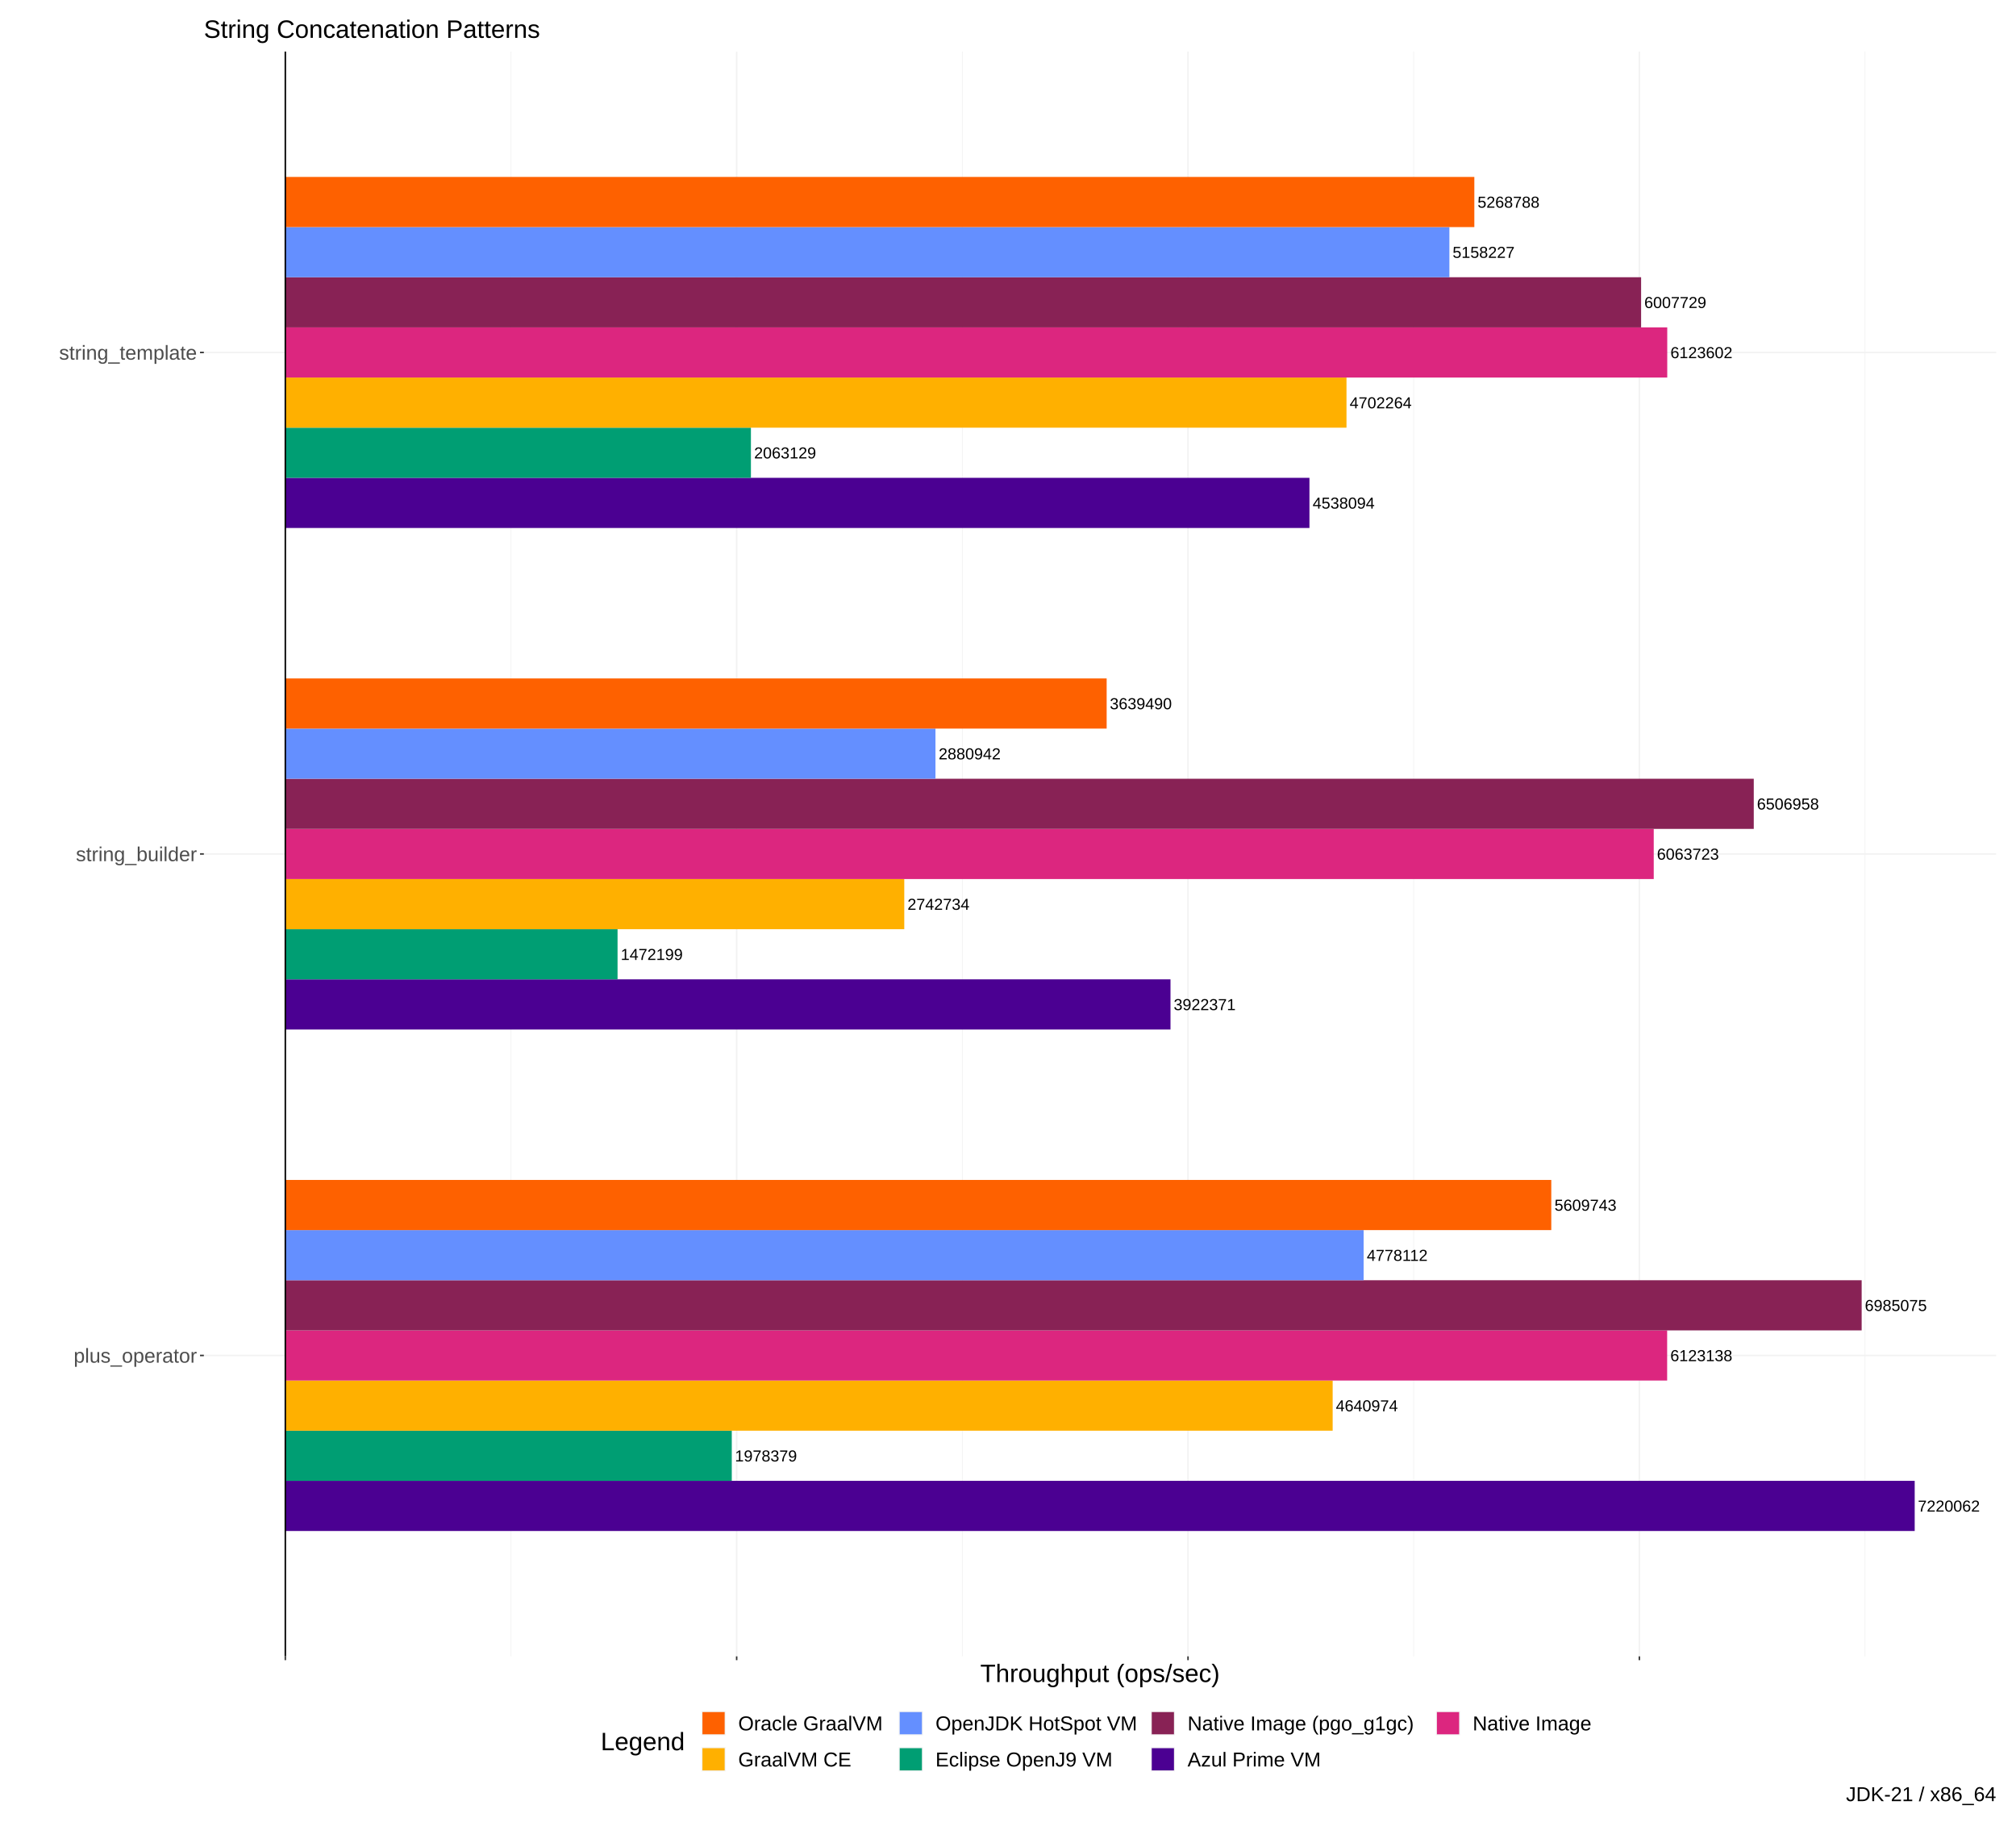
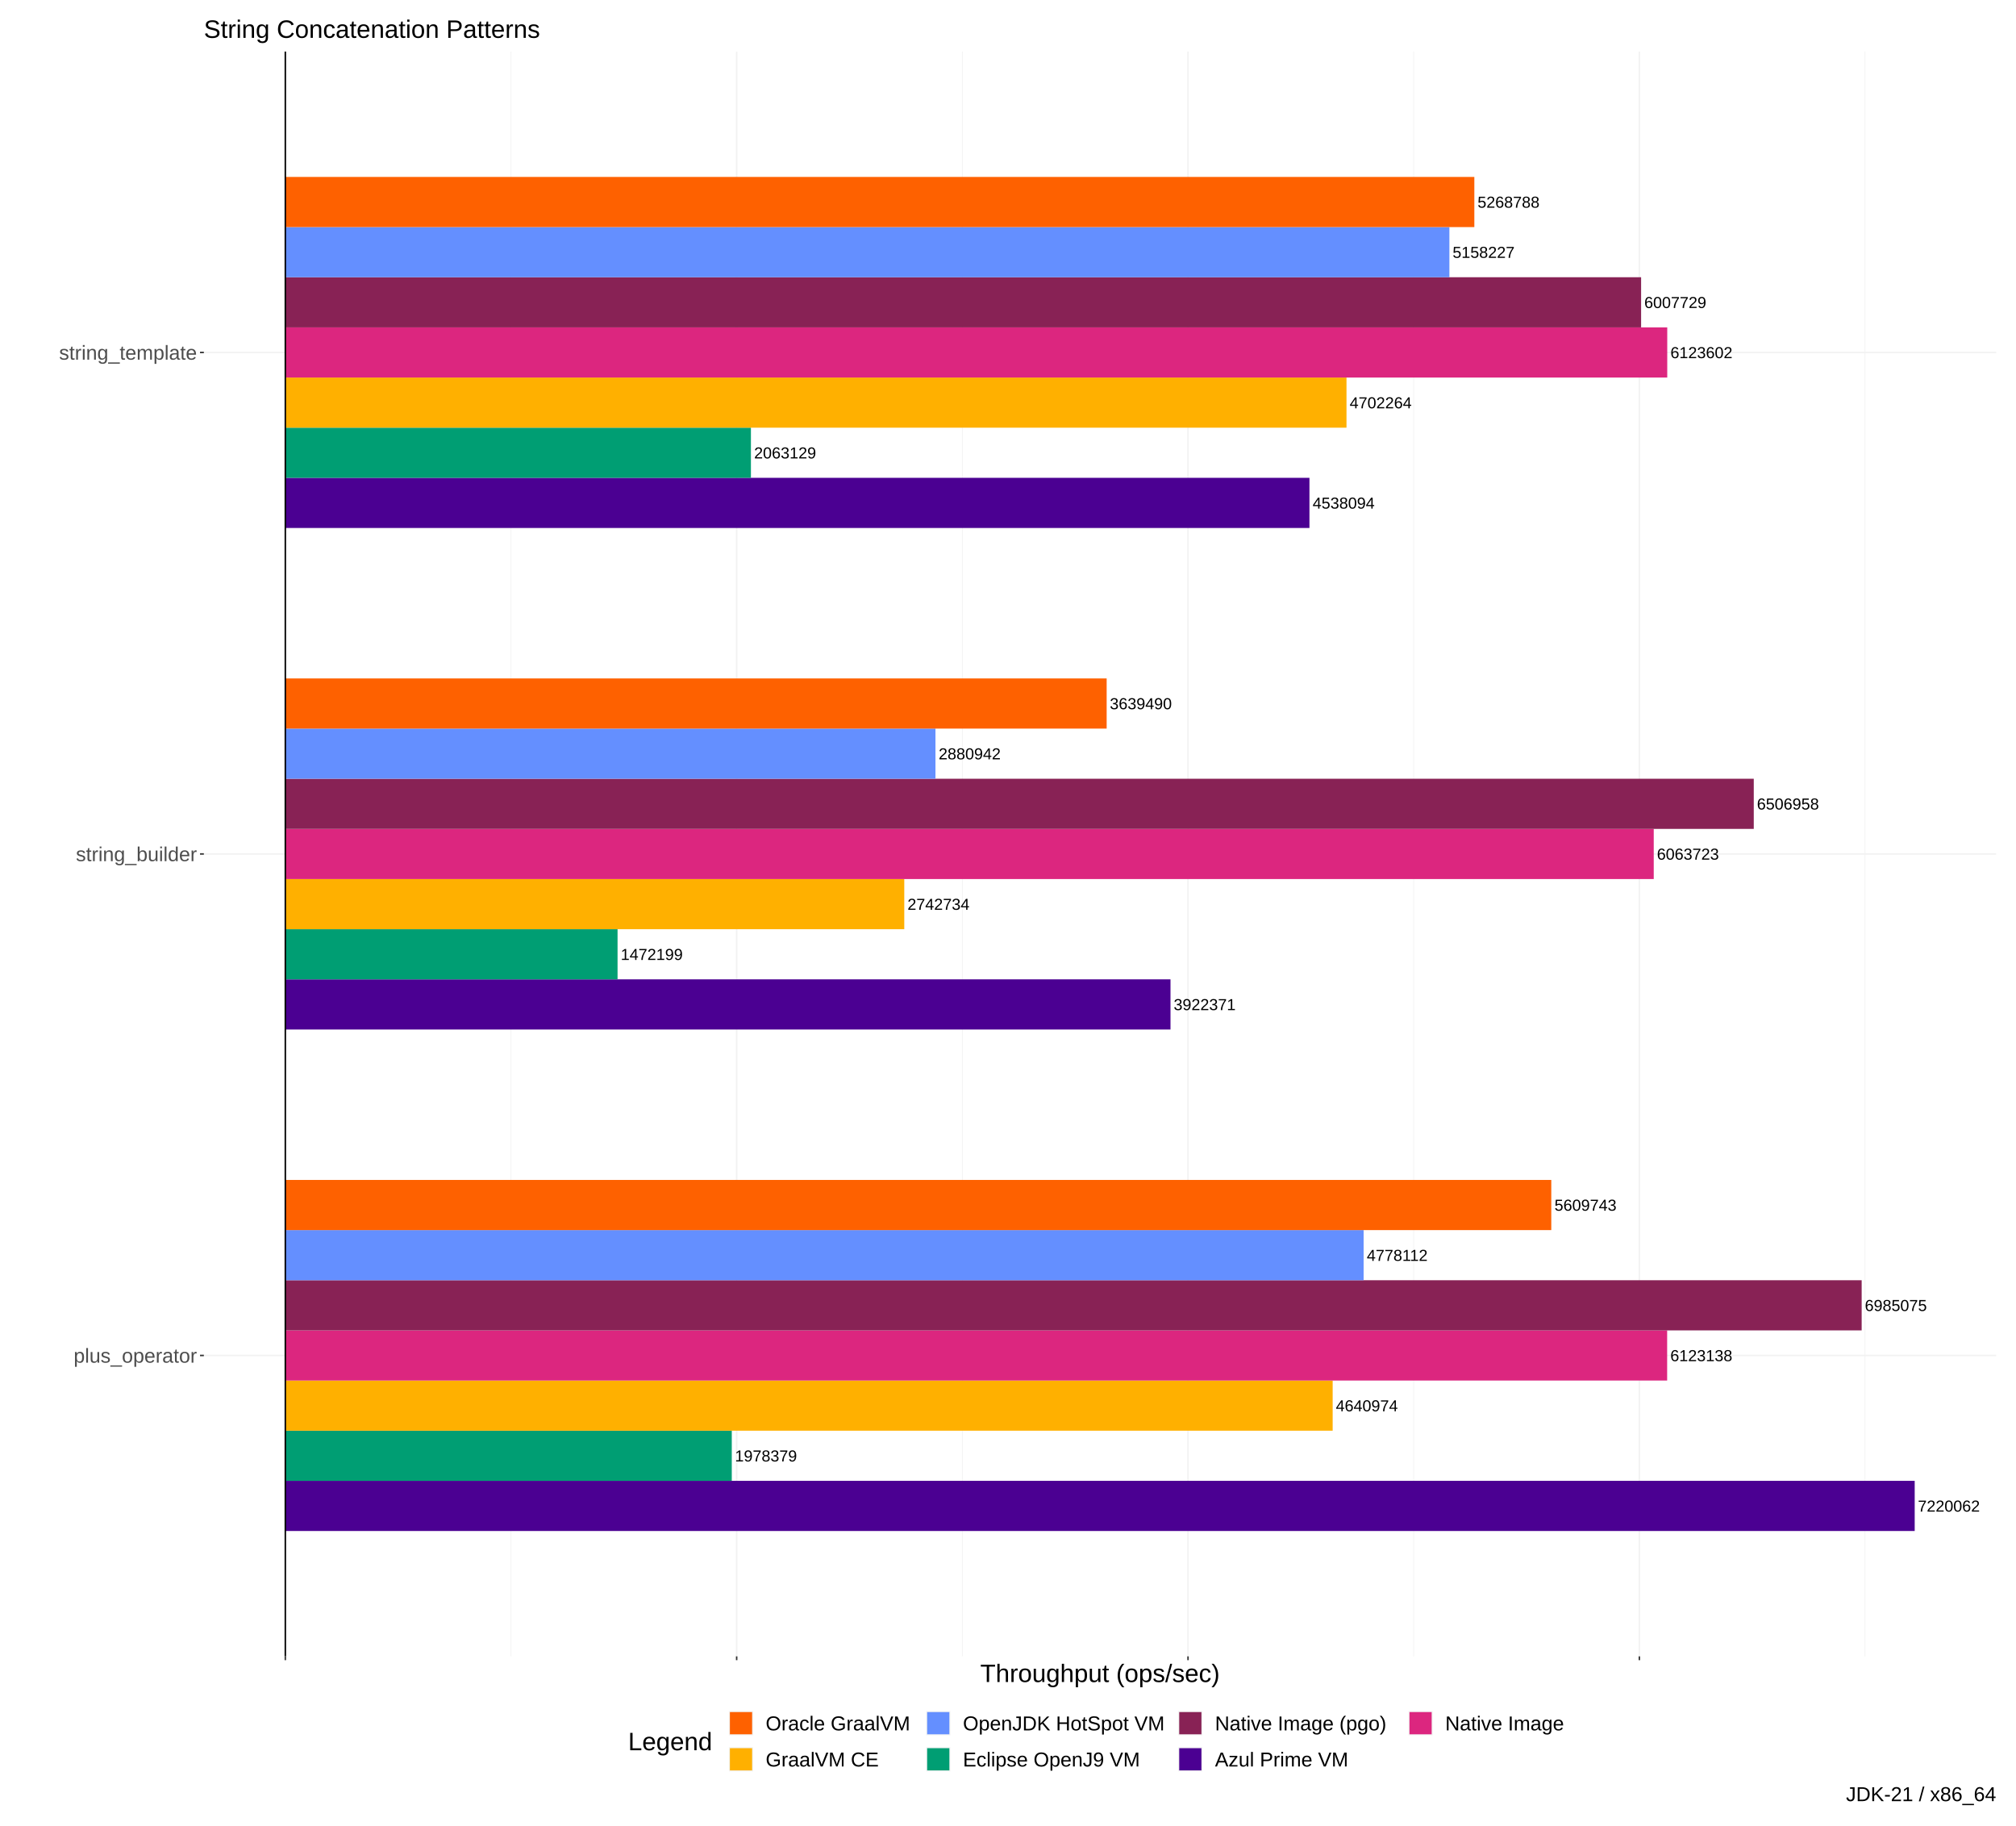
<svg xmlns="http://www.w3.org/2000/svg" class="svglite" width="1440.00pt" height="1303.94pt" viewBox="0 0 1440.00 1303.94">
  <defs>
    <style type="text/css">
    .svglite line, .svglite polyline, .svglite polygon, .svglite path, .svglite rect, .svglite circle {
      fill: none;
      stroke: #000000;
      stroke-linecap: round;
      stroke-linejoin: round;
      stroke-miterlimit: 10.00;
    }
    .svglite text {
      white-space: pre;
    }
  </style>
  </defs>
  <rect width="100%" height="100%" style="stroke: none; fill: #FFFFFF;" />
  <defs>
    <clipPath id="cpMC4wMHwxNDQwLjAwfDAuMDB8MTMwMy45NA==">
      <rect x="0.00" y="0.00" width="1440.00" height="1303.94" />
    </clipPath>
  </defs>
  <g clip-path="url(#cpMC4wMHwxNDQwLjAwfDAuMDB8MTMwMy45NA==)">
    <rect x="0.00" y="0.00" width="1440.00" height="1303.94" style="stroke-width: 1.07; stroke: #FFFFFF; fill: #FFFFFF;" />
    <rect x="145.61" y="36.82" width="1280.22" height="1146.09" style="stroke-width: 1.07; stroke: none;" />
    <polyline points="364.99,1182.91 364.99,36.82 " style="stroke-width: 0.53; stroke: #F2F2F2; stroke-linecap: butt;" />
    <polyline points="687.38,1182.91 687.38,36.82 " style="stroke-width: 0.53; stroke: #F2F2F2; stroke-linecap: butt;" />
    <polyline points="1009.77,1182.91 1009.77,36.82 " style="stroke-width: 0.53; stroke: #F2F2F2; stroke-linecap: butt;" />
    <polyline points="1332.16,1182.91 1332.16,36.82 " style="stroke-width: 0.53; stroke: #F2F2F2; stroke-linecap: butt;" />
    <polyline points="145.61,968.02 1425.83,968.02 " style="stroke-width: 1.07; stroke: #F2F2F2; stroke-linecap: butt;" />
    <polyline points="145.61,609.87 1425.83,609.87 " style="stroke-width: 1.07; stroke: #F2F2F2; stroke-linecap: butt;" />
    <polyline points="145.61,251.72 1425.83,251.72 " style="stroke-width: 1.07; stroke: #F2F2F2; stroke-linecap: butt;" />
    <polyline points="203.80,1182.91 203.80,36.82 " style="stroke-width: 1.07; stroke: #F2F2F2; stroke-linecap: butt;" />
    <polyline points="526.19,1182.91 526.19,36.82 " style="stroke-width: 1.07; stroke: #F2F2F2; stroke-linecap: butt;" />
    <polyline points="848.58,1182.91 848.58,36.82 " style="stroke-width: 1.07; stroke: #F2F2F2; stroke-linecap: butt;" />
    <polyline points="1170.97,1182.91 1170.97,36.82 " style="stroke-width: 1.07; stroke: #F2F2F2; stroke-linecap: butt;" />
    <rect x="203.80" y="341.25" width="731.52" height="35.82" style="stroke-width: 1.07; stroke: none; stroke-linecap: butt; stroke-linejoin: miter; fill: #4B0092;" />
    <rect x="203.80" y="1057.56" width="1163.84" height="35.82" style="stroke-width: 1.07; stroke: none; stroke-linecap: butt; stroke-linejoin: miter; fill: #4B0092;" />
    <rect x="203.80" y="699.41" width="632.27" height="35.82" style="stroke-width: 1.07; stroke: none; stroke-linecap: butt; stroke-linejoin: miter; fill: #4B0092;" />
    <rect x="203.80" y="663.59" width="237.31" height="35.82" style="stroke-width: 1.07; stroke: none; stroke-linecap: butt; stroke-linejoin: miter; fill: #009E73;" />
    <rect x="203.80" y="1021.74" width="318.90" height="35.82" style="stroke-width: 1.07; stroke: none; stroke-linecap: butt; stroke-linejoin: miter; fill: #009E73;" />
    <rect x="203.80" y="305.44" width="332.57" height="35.82" style="stroke-width: 1.07; stroke: none; stroke-linecap: butt; stroke-linejoin: miter; fill: #009E73;" />
    <rect x="203.80" y="627.78" width="442.11" height="35.82" style="stroke-width: 1.07; stroke: none; stroke-linecap: butt; stroke-linejoin: miter; fill: #FFB000;" />
    <rect x="203.80" y="985.93" width="748.10" height="35.82" style="stroke-width: 1.07; stroke: none; stroke-linecap: butt; stroke-linejoin: miter; fill: #FFB000;" />
    <rect x="203.80" y="269.62" width="757.98" height="35.82" style="stroke-width: 1.07; stroke: none; stroke-linecap: butt; stroke-linejoin: miter; fill: #FFB000;" />
    <rect x="203.80" y="950.11" width="987.02" height="35.82" style="stroke-width: 1.07; stroke: none; stroke-linecap: butt; stroke-linejoin: miter; fill: #DC267F;" />
    <rect x="203.80" y="591.96" width="977.44" height="35.82" style="stroke-width: 1.07; stroke: none; stroke-linecap: butt; stroke-linejoin: miter; fill: #DC267F;" />
    <rect x="203.80" y="233.81" width="987.09" height="35.82" style="stroke-width: 1.07; stroke: none; stroke-linecap: butt; stroke-linejoin: miter; fill: #DC267F;" />
+     <rect x="203.80" y="197.99" width="968.42" height="35.82" style="stroke-width: 1.07; stroke: none; stroke-linecap: butt; stroke-linejoin: miter; fill: #882255;" />
    <rect x="203.80" y="914.30" width="1125.96" height="35.82" style="stroke-width: 1.07; stroke: none; stroke-linecap: butt; stroke-linejoin: miter; fill: #882255;" />
-     <rect x="203.80" y="197.99" width="968.42" height="35.82" style="stroke-width: 1.07; stroke: none; stroke-linecap: butt; stroke-linejoin: miter; fill: #882255;" />
    <rect x="203.80" y="556.15" width="1048.89" height="35.82" style="stroke-width: 1.07; stroke: none; stroke-linecap: butt; stroke-linejoin: miter; fill: #882255;" />
    <rect x="203.80" y="520.33" width="464.39" height="35.82" style="stroke-width: 1.07; stroke: none; stroke-linecap: butt; stroke-linejoin: miter; fill: #648FFF;" />
    <rect x="203.80" y="162.18" width="831.48" height="35.82" style="stroke-width: 1.07; stroke: none; stroke-linecap: butt; stroke-linejoin: miter; fill: #648FFF;" />
    <rect x="203.80" y="878.48" width="770.21" height="35.82" style="stroke-width: 1.07; stroke: none; stroke-linecap: butt; stroke-linejoin: miter; fill: #648FFF;" />
    <rect x="203.80" y="126.36" width="849.30" height="35.82" style="stroke-width: 1.07; stroke: none; stroke-linecap: butt; stroke-linejoin: miter; fill: #FE6100;" />
    <rect x="203.80" y="484.52" width="586.67" height="35.82" style="stroke-width: 1.07; stroke: none; stroke-linecap: butt; stroke-linejoin: miter; fill: #FE6100;" />
    <rect x="203.80" y="842.67" width="904.26" height="35.82" style="stroke-width: 1.07; stroke: none; stroke-linecap: butt; stroke-linejoin: miter; fill: #FE6100;" />
    <text x="937.59" y="363.23" style="font-size: 11.38px; font-family: &quot;Liberation Sans&quot;;" textLength="45.56px" lengthAdjust="spacingAndGlyphs">4538094</text>
    <text x="1369.91" y="1079.53" style="font-size: 11.38px; font-family: &quot;Liberation Sans&quot;;" textLength="45.56px" lengthAdjust="spacingAndGlyphs">7220062</text>
    <text x="838.34" y="721.38" style="font-size: 11.38px; font-family: &quot;Liberation Sans&quot;;" textLength="45.56px" lengthAdjust="spacingAndGlyphs">3922371</text>
    <text x="443.39" y="685.56" style="font-size: 11.38px; font-family: &quot;Liberation Sans&quot;;" textLength="45.56px" lengthAdjust="spacingAndGlyphs">1472199</text>
    <text x="524.98" y="1043.72" style="font-size: 11.38px; font-family: &quot;Liberation Sans&quot;;" textLength="45.56px" lengthAdjust="spacingAndGlyphs">1978379</text>
    <text x="538.64" y="327.41" style="font-size: 11.38px; font-family: &quot;Liberation Sans&quot;;" textLength="45.56px" lengthAdjust="spacingAndGlyphs">2063129</text>
    <text x="648.19" y="649.75" style="font-size: 11.38px; font-family: &quot;Liberation Sans&quot;;" textLength="45.56px" lengthAdjust="spacingAndGlyphs">2742734</text>
    <text x="954.18" y="1007.90" style="font-size: 11.38px; font-family: &quot;Liberation Sans&quot;;" textLength="45.56px" lengthAdjust="spacingAndGlyphs">4640974</text>
    <text x="964.06" y="291.60" style="font-size: 11.38px; font-family: &quot;Liberation Sans&quot;;" textLength="45.56px" lengthAdjust="spacingAndGlyphs">4702264</text>
    <text x="1193.09" y="972.09" style="font-size: 11.38px; font-family: &quot;Liberation Sans&quot;;" textLength="45.56px" lengthAdjust="spacingAndGlyphs">6123138</text>
    <text x="1183.52" y="613.93" style="font-size: 11.38px; font-family: &quot;Liberation Sans&quot;;" textLength="45.56px" lengthAdjust="spacingAndGlyphs">6063723</text>
    <text x="1193.17" y="255.78" style="font-size: 11.38px; font-family: &quot;Liberation Sans&quot;;" textLength="45.56px" lengthAdjust="spacingAndGlyphs">6123602</text>
+     <text x="1174.49" y="219.97" style="font-size: 11.38px; font-family: &quot;Liberation Sans&quot;;" textLength="45.56px" lengthAdjust="spacingAndGlyphs">6007729</text>
    <text x="1332.03" y="936.27" style="font-size: 11.38px; font-family: &quot;Liberation Sans&quot;;" textLength="45.56px" lengthAdjust="spacingAndGlyphs">6985075</text>
-     <text x="1174.49" y="219.97" style="font-size: 11.38px; font-family: &quot;Liberation Sans&quot;;" textLength="45.56px" lengthAdjust="spacingAndGlyphs">6007729</text>
    <text x="1254.96" y="578.12" style="font-size: 11.38px; font-family: &quot;Liberation Sans&quot;;" textLength="45.56px" lengthAdjust="spacingAndGlyphs">6506958</text>
    <text x="670.47" y="542.30" style="font-size: 11.38px; font-family: &quot;Liberation Sans&quot;;" textLength="45.56px" lengthAdjust="spacingAndGlyphs">2880942</text>
    <text x="1037.56" y="184.15" style="font-size: 11.38px; font-family: &quot;Liberation Sans&quot;;" textLength="45.56px" lengthAdjust="spacingAndGlyphs">5158227</text>
    <text x="976.28" y="900.46" style="font-size: 11.38px; font-family: &quot;Liberation Sans&quot;;" textLength="45.56px" lengthAdjust="spacingAndGlyphs">4778112</text>
    <text x="1055.38" y="148.33" style="font-size: 11.38px; font-family: &quot;Liberation Sans&quot;;" textLength="45.56px" lengthAdjust="spacingAndGlyphs">5268788</text>
    <text x="792.74" y="506.49" style="font-size: 11.38px; font-family: &quot;Liberation Sans&quot;;" textLength="45.56px" lengthAdjust="spacingAndGlyphs">3639490</text>
    <text x="1110.34" y="864.64" style="font-size: 11.38px; font-family: &quot;Liberation Sans&quot;;" textLength="45.56px" lengthAdjust="spacingAndGlyphs">5609743</text>
    <line x1="203.80" y1="1182.91" x2="203.80" y2="36.82" style="stroke-width: 1.07; stroke-linecap: butt;" />
    <text x="140.67" y="973.16" text-anchor="end" style="font-size: 14.40px;fill: #4D4D4D; font-family: &quot;Liberation Sans&quot;;" textLength="94.26px" lengthAdjust="spacingAndGlyphs">plus_operator</text>
    <text x="140.67" y="615.01" text-anchor="end" style="font-size: 14.40px;fill: #4D4D4D; font-family: &quot;Liberation Sans&quot;;" textLength="93.95px" lengthAdjust="spacingAndGlyphs">string_builder</text>
    <text x="140.67" y="256.86" text-anchor="end" style="font-size: 14.40px;fill: #4D4D4D; font-family: &quot;Liberation Sans&quot;;" textLength="106.59px" lengthAdjust="spacingAndGlyphs">string_template</text>
    <polyline points="142.87,968.02 145.61,968.02 " style="stroke-width: 1.07; stroke: #333333; stroke-linecap: butt;" />
    <polyline points="142.87,609.87 145.61,609.87 " style="stroke-width: 1.07; stroke: #333333; stroke-linecap: butt;" />
    <polyline points="142.87,251.72 145.61,251.72 " style="stroke-width: 1.07; stroke: #333333; stroke-linecap: butt;" />
    <polyline points="203.80,1185.65 203.80,1182.91 " style="stroke-width: 1.07; stroke: #333333; stroke-linecap: butt;" />
    <polyline points="526.19,1185.65 526.19,1182.91 " style="stroke-width: 1.07; stroke: #333333; stroke-linecap: butt;" />
    <polyline points="848.58,1185.65 848.58,1182.91 " style="stroke-width: 1.07; stroke: #333333; stroke-linecap: butt;" />
    <polyline points="1170.97,1185.65 1170.97,1182.91 " style="stroke-width: 1.07; stroke: #333333; stroke-linecap: butt;" />
    <text x="785.72" y="1201.24" text-anchor="middle" style="font-size: 18.00px; font-family: &quot;Liberation Sans&quot;;" textLength="181.67px" lengthAdjust="spacingAndGlyphs">Throughput (ops/sec)</text>
-     <rect x="423.59" y="1216.52" width="724.26" height="54.02" style="stroke-width: 1.07; stroke: none; fill: #FFFFFF;" />
-     <text x="429.07" y="1249.96" style="font-size: 18.00px; font-family: &quot;Liberation Sans&quot;;" textLength="63.01px" lengthAdjust="spacingAndGlyphs">Legend</text>
-     <rect x="501.04" y="1222.00" width="17.28" height="17.28" style="stroke-width: 1.07; stroke: none; fill: #F2F2F2;" />
-     <rect x="501.75" y="1222.71" width="15.86" height="15.86" style="stroke-width: 1.07; stroke: none; stroke-linecap: butt; stroke-linejoin: miter; fill: #FE6100;" />
-     <rect x="641.94" y="1222.00" width="17.28" height="17.28" style="stroke-width: 1.07; stroke: none; fill: #F2F2F2;" />
-     <rect x="642.65" y="1222.71" width="15.86" height="15.86" style="stroke-width: 1.07; stroke: none; stroke-linecap: butt; stroke-linejoin: miter; fill: #648FFF;" />
-     <rect x="821.98" y="1222.00" width="17.28" height="17.28" style="stroke-width: 1.07; stroke: none; fill: #F2F2F2;" />
-     <rect x="822.69" y="1222.71" width="15.86" height="15.86" style="stroke-width: 1.07; stroke: none; stroke-linecap: butt; stroke-linejoin: miter; fill: #882255;" />
-     <rect x="1025.66" y="1222.00" width="17.28" height="17.28" style="stroke-width: 1.07; stroke: none; fill: #F2F2F2;" />
-     <rect x="1026.37" y="1222.71" width="15.86" height="15.86" style="stroke-width: 1.07; stroke: none; stroke-linecap: butt; stroke-linejoin: miter; fill: #DC267F;" />
-     <rect x="501.04" y="1247.79" width="17.28" height="17.28" style="stroke-width: 1.07; stroke: none; fill: #F2F2F2;" />
-     <rect x="501.75" y="1248.50" width="15.86" height="15.86" style="stroke-width: 1.07; stroke: none; stroke-linecap: butt; stroke-linejoin: miter; fill: #FFB000;" />
-     <rect x="641.94" y="1247.79" width="17.28" height="17.28" style="stroke-width: 1.07; stroke: none; fill: #F2F2F2;" />
-     <rect x="642.65" y="1248.50" width="15.86" height="15.86" style="stroke-width: 1.07; stroke: none; stroke-linecap: butt; stroke-linejoin: miter; fill: #009E73;" />
-     <rect x="821.98" y="1247.79" width="17.28" height="17.28" style="stroke-width: 1.07; stroke: none; fill: #F2F2F2;" />
-     <rect x="822.69" y="1248.50" width="15.86" height="15.86" style="stroke-width: 1.07; stroke: none; stroke-linecap: butt; stroke-linejoin: miter; fill: #4B0092;" />
-     <text x="527.29" y="1235.78" style="font-size: 14.40px; font-family: &quot;Liberation Sans&quot;;" textLength="105.69px" lengthAdjust="spacingAndGlyphs">Oracle GraalVM</text>
-     <text x="668.19" y="1235.78" style="font-size: 14.40px; font-family: &quot;Liberation Sans&quot;;" textLength="144.83px" lengthAdjust="spacingAndGlyphs">OpenJDK HotSpot VM</text>
-     <text x="848.23" y="1235.78" style="font-size: 14.40px; font-family: &quot;Liberation Sans&quot;;" textLength="168.47px" lengthAdjust="spacingAndGlyphs">Native Image (pgo_g1gc)</text>
-     <text x="1051.91" y="1235.78" style="font-size: 14.40px; font-family: &quot;Liberation Sans&quot;;" textLength="90.46px" lengthAdjust="spacingAndGlyphs">Native Image</text>
-     <text x="527.29" y="1261.57" style="font-size: 14.40px; font-family: &quot;Liberation Sans&quot;;" textLength="78.80px" lengthAdjust="spacingAndGlyphs">GraalVM CE</text>
-     <text x="668.19" y="1261.57" style="font-size: 14.40px; font-family: &quot;Liberation Sans&quot;;" textLength="124.62px" lengthAdjust="spacingAndGlyphs">Eclipse OpenJ9 VM</text>
-     <text x="848.23" y="1261.57" style="font-size: 14.40px; font-family: &quot;Liberation Sans&quot;;" textLength="97.67px" lengthAdjust="spacingAndGlyphs">Azul Prime VM</text>
+     <rect x="443.20" y="1216.52" width="685.04" height="54.02" style="stroke-width: 1.07; stroke: none; fill: #FFFFFF;" />
+     <text x="448.67" y="1249.96" style="font-size: 18.00px; font-family: &quot;Liberation Sans&quot;;" textLength="63.01px" lengthAdjust="spacingAndGlyphs">Legend</text>
+     <rect x="520.65" y="1222.00" width="17.28" height="17.28" style="stroke-width: 1.07; stroke: none; fill: #F2F2F2;" />
+     <rect x="521.36" y="1222.71" width="15.86" height="15.86" style="stroke-width: 1.07; stroke: none; stroke-linecap: butt; stroke-linejoin: miter; fill: #FE6100;" />
+     <rect x="661.55" y="1222.00" width="17.28" height="17.28" style="stroke-width: 1.07; stroke: none; fill: #F2F2F2;" />
+     <rect x="662.26" y="1222.71" width="15.86" height="15.86" style="stroke-width: 1.07; stroke: none; stroke-linecap: butt; stroke-linejoin: miter; fill: #648FFF;" />
+     <rect x="841.59" y="1222.00" width="17.28" height="17.28" style="stroke-width: 1.07; stroke: none; fill: #F2F2F2;" />
+     <rect x="842.30" y="1222.71" width="15.86" height="15.86" style="stroke-width: 1.07; stroke: none; stroke-linecap: butt; stroke-linejoin: miter; fill: #882255;" />
+     <rect x="1006.05" y="1222.00" width="17.28" height="17.28" style="stroke-width: 1.07; stroke: none; fill: #F2F2F2;" />
+     <rect x="1006.76" y="1222.71" width="15.86" height="15.86" style="stroke-width: 1.07; stroke: none; stroke-linecap: butt; stroke-linejoin: miter; fill: #DC267F;" />
+     <rect x="520.65" y="1247.79" width="17.28" height="17.28" style="stroke-width: 1.07; stroke: none; fill: #F2F2F2;" />
+     <rect x="521.36" y="1248.50" width="15.86" height="15.86" style="stroke-width: 1.07; stroke: none; stroke-linecap: butt; stroke-linejoin: miter; fill: #FFB000;" />
+     <rect x="661.55" y="1247.79" width="17.28" height="17.28" style="stroke-width: 1.07; stroke: none; fill: #F2F2F2;" />
+     <rect x="662.26" y="1248.50" width="15.86" height="15.86" style="stroke-width: 1.07; stroke: none; stroke-linecap: butt; stroke-linejoin: miter; fill: #009E73;" />
+     <rect x="841.59" y="1247.79" width="17.28" height="17.28" style="stroke-width: 1.07; stroke: none; fill: #F2F2F2;" />
+     <rect x="842.30" y="1248.50" width="15.86" height="15.86" style="stroke-width: 1.07; stroke: none; stroke-linecap: butt; stroke-linejoin: miter; fill: #4B0092;" />
+     <text x="546.89" y="1235.78" style="font-size: 14.40px; font-family: &quot;Liberation Sans&quot;;" textLength="105.69px" lengthAdjust="spacingAndGlyphs">Oracle GraalVM</text>
+     <text x="687.80" y="1235.78" style="font-size: 14.40px; font-family: &quot;Liberation Sans&quot;;" textLength="144.83px" lengthAdjust="spacingAndGlyphs">OpenJDK HotSpot VM</text>
+     <text x="867.84" y="1235.78" style="font-size: 14.40px; font-family: &quot;Liberation Sans&quot;;" textLength="129.25px" lengthAdjust="spacingAndGlyphs">Native Image (pgo)</text>
+     <text x="1032.30" y="1235.78" style="font-size: 14.40px; font-family: &quot;Liberation Sans&quot;;" textLength="90.46px" lengthAdjust="spacingAndGlyphs">Native Image</text>
+     <text x="546.89" y="1261.57" style="font-size: 14.40px; font-family: &quot;Liberation Sans&quot;;" textLength="78.80px" lengthAdjust="spacingAndGlyphs">GraalVM CE</text>
+     <text x="687.80" y="1261.57" style="font-size: 14.40px; font-family: &quot;Liberation Sans&quot;;" textLength="124.62px" lengthAdjust="spacingAndGlyphs">Eclipse OpenJ9 VM</text>
+     <text x="867.84" y="1261.57" style="font-size: 14.40px; font-family: &quot;Liberation Sans&quot;;" textLength="97.67px" lengthAdjust="spacingAndGlyphs">Azul Prime VM</text>
    <text x="145.61" y="27.03" style="font-size: 18.00px; font-family: &quot;Liberation Sans&quot;;" textLength="254.54px" lengthAdjust="spacingAndGlyphs">String Concatenation Patterns</text>
    <text x="1425.83" y="1286.31" text-anchor="end" style="font-size: 14.40px; font-family: &quot;Liberation Sans&quot;;" textLength="104.20px" lengthAdjust="spacingAndGlyphs">JDK-21 / x86_64</text>
  </g>
</svg>
